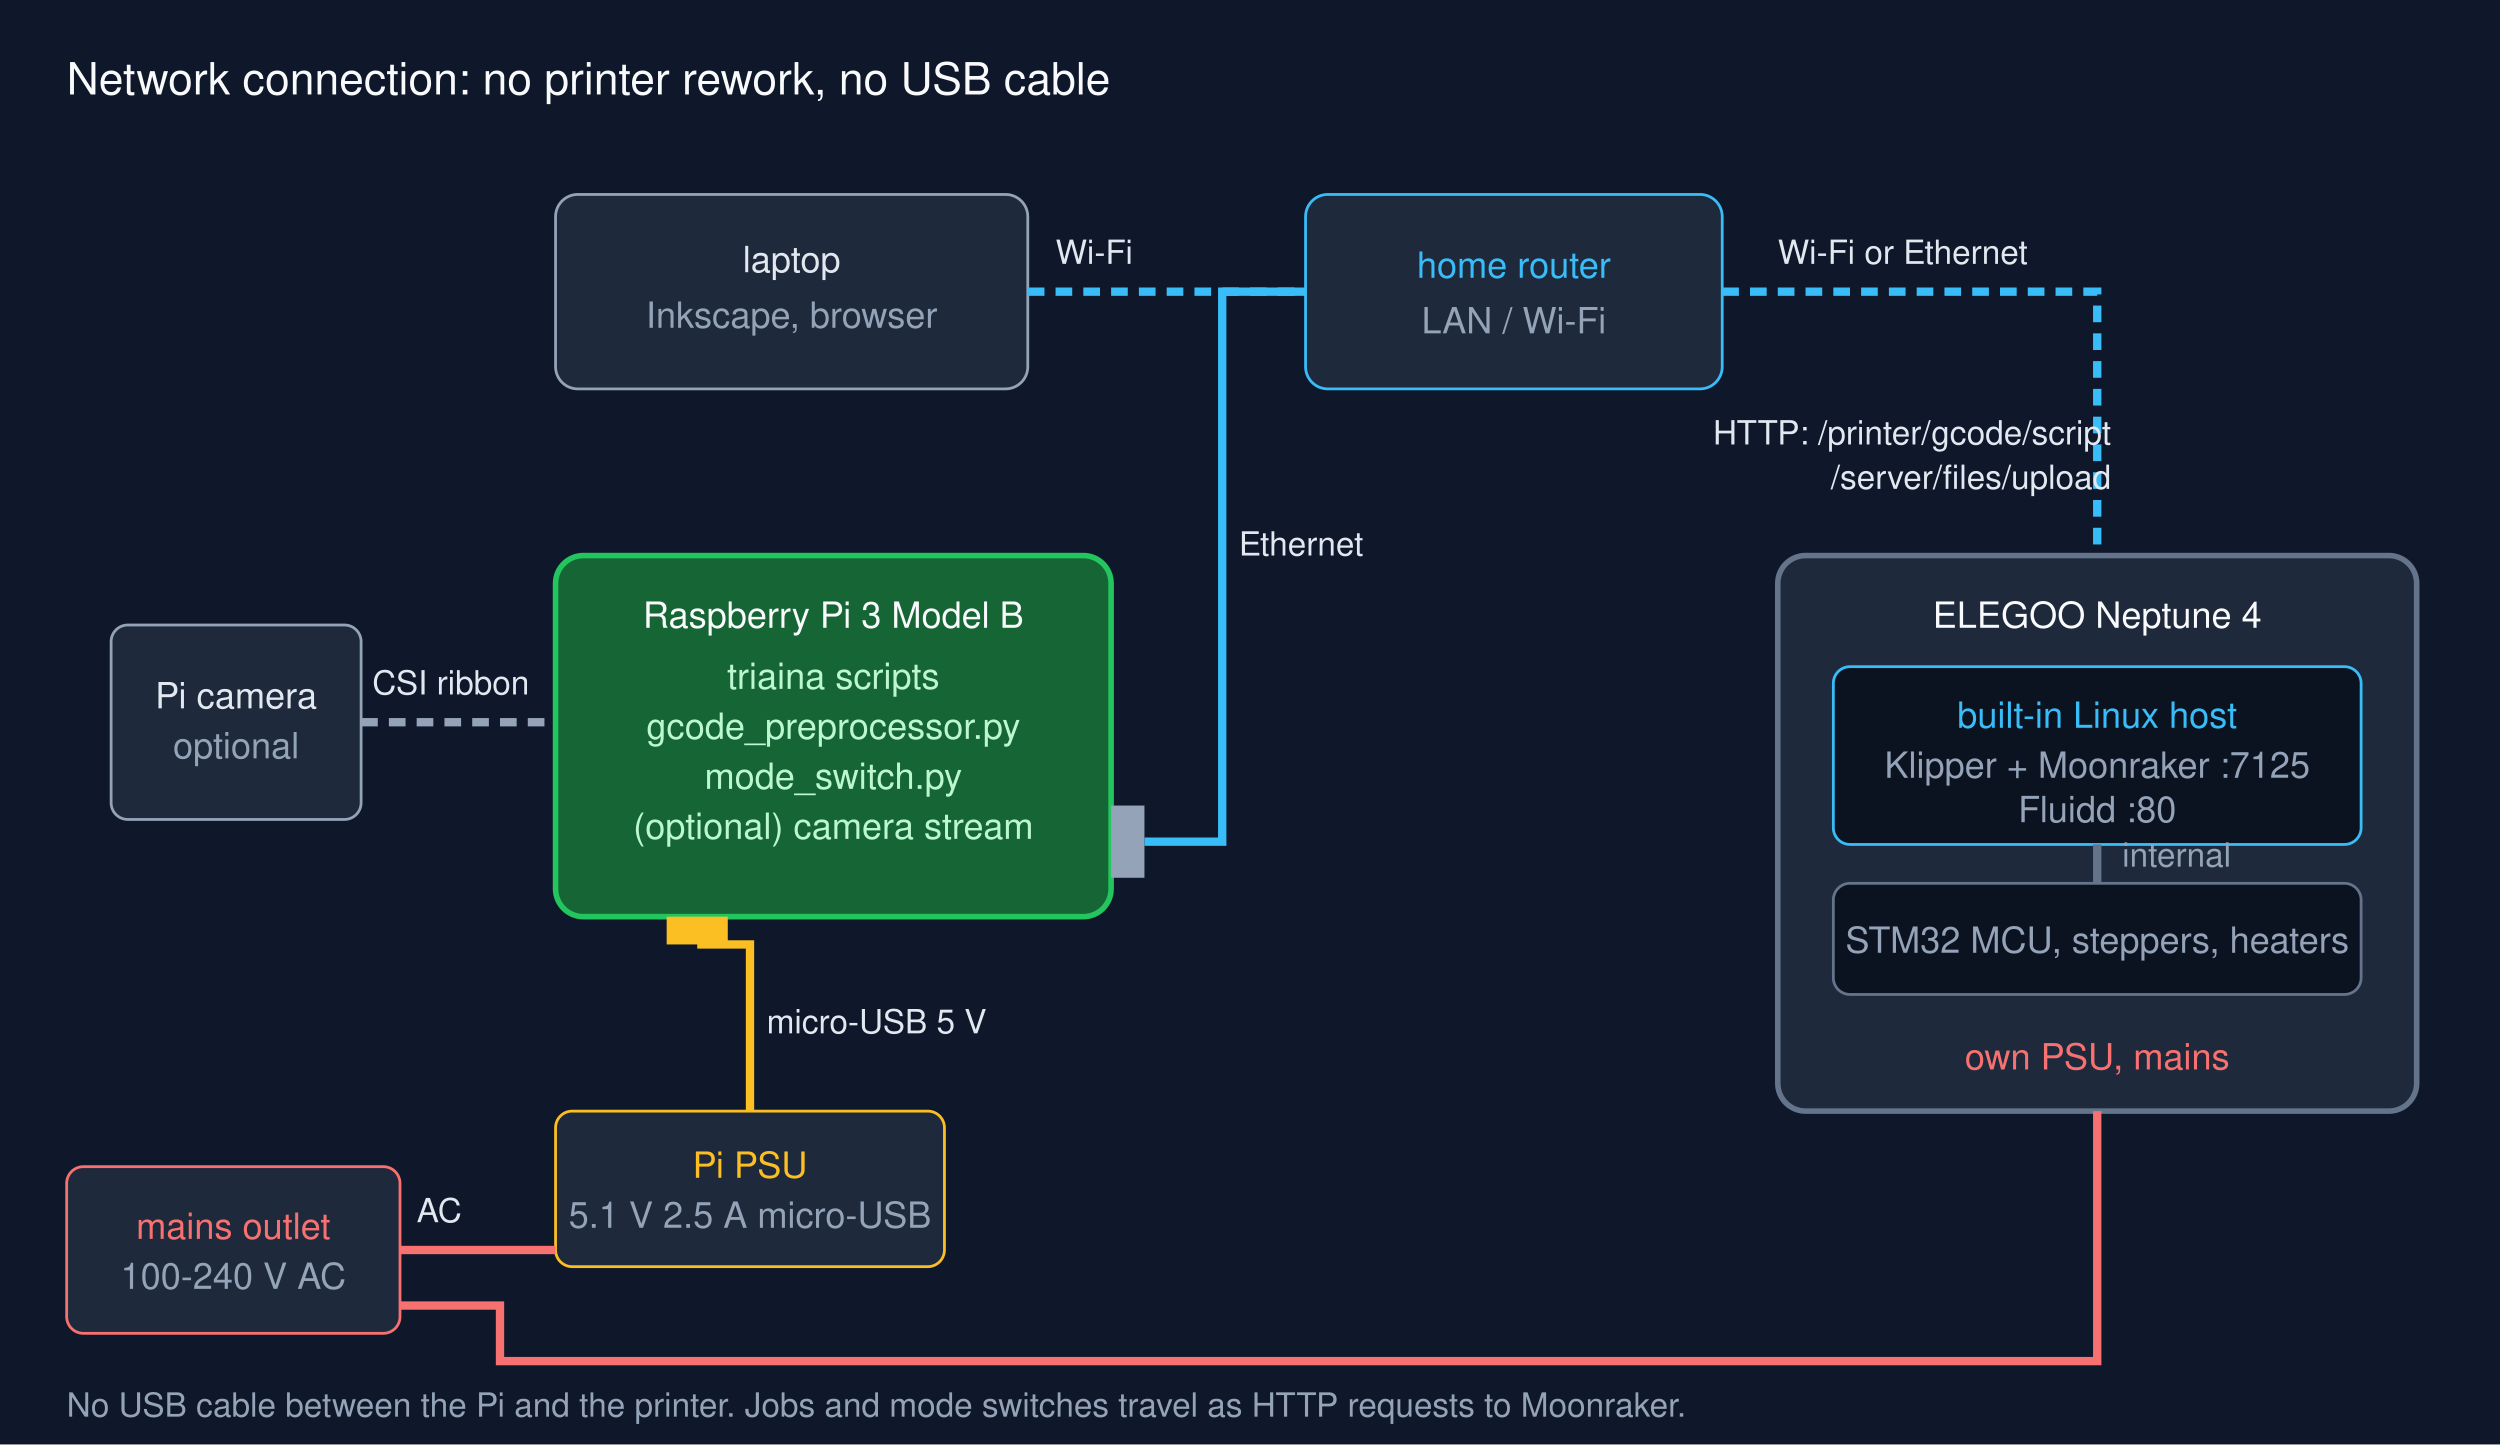
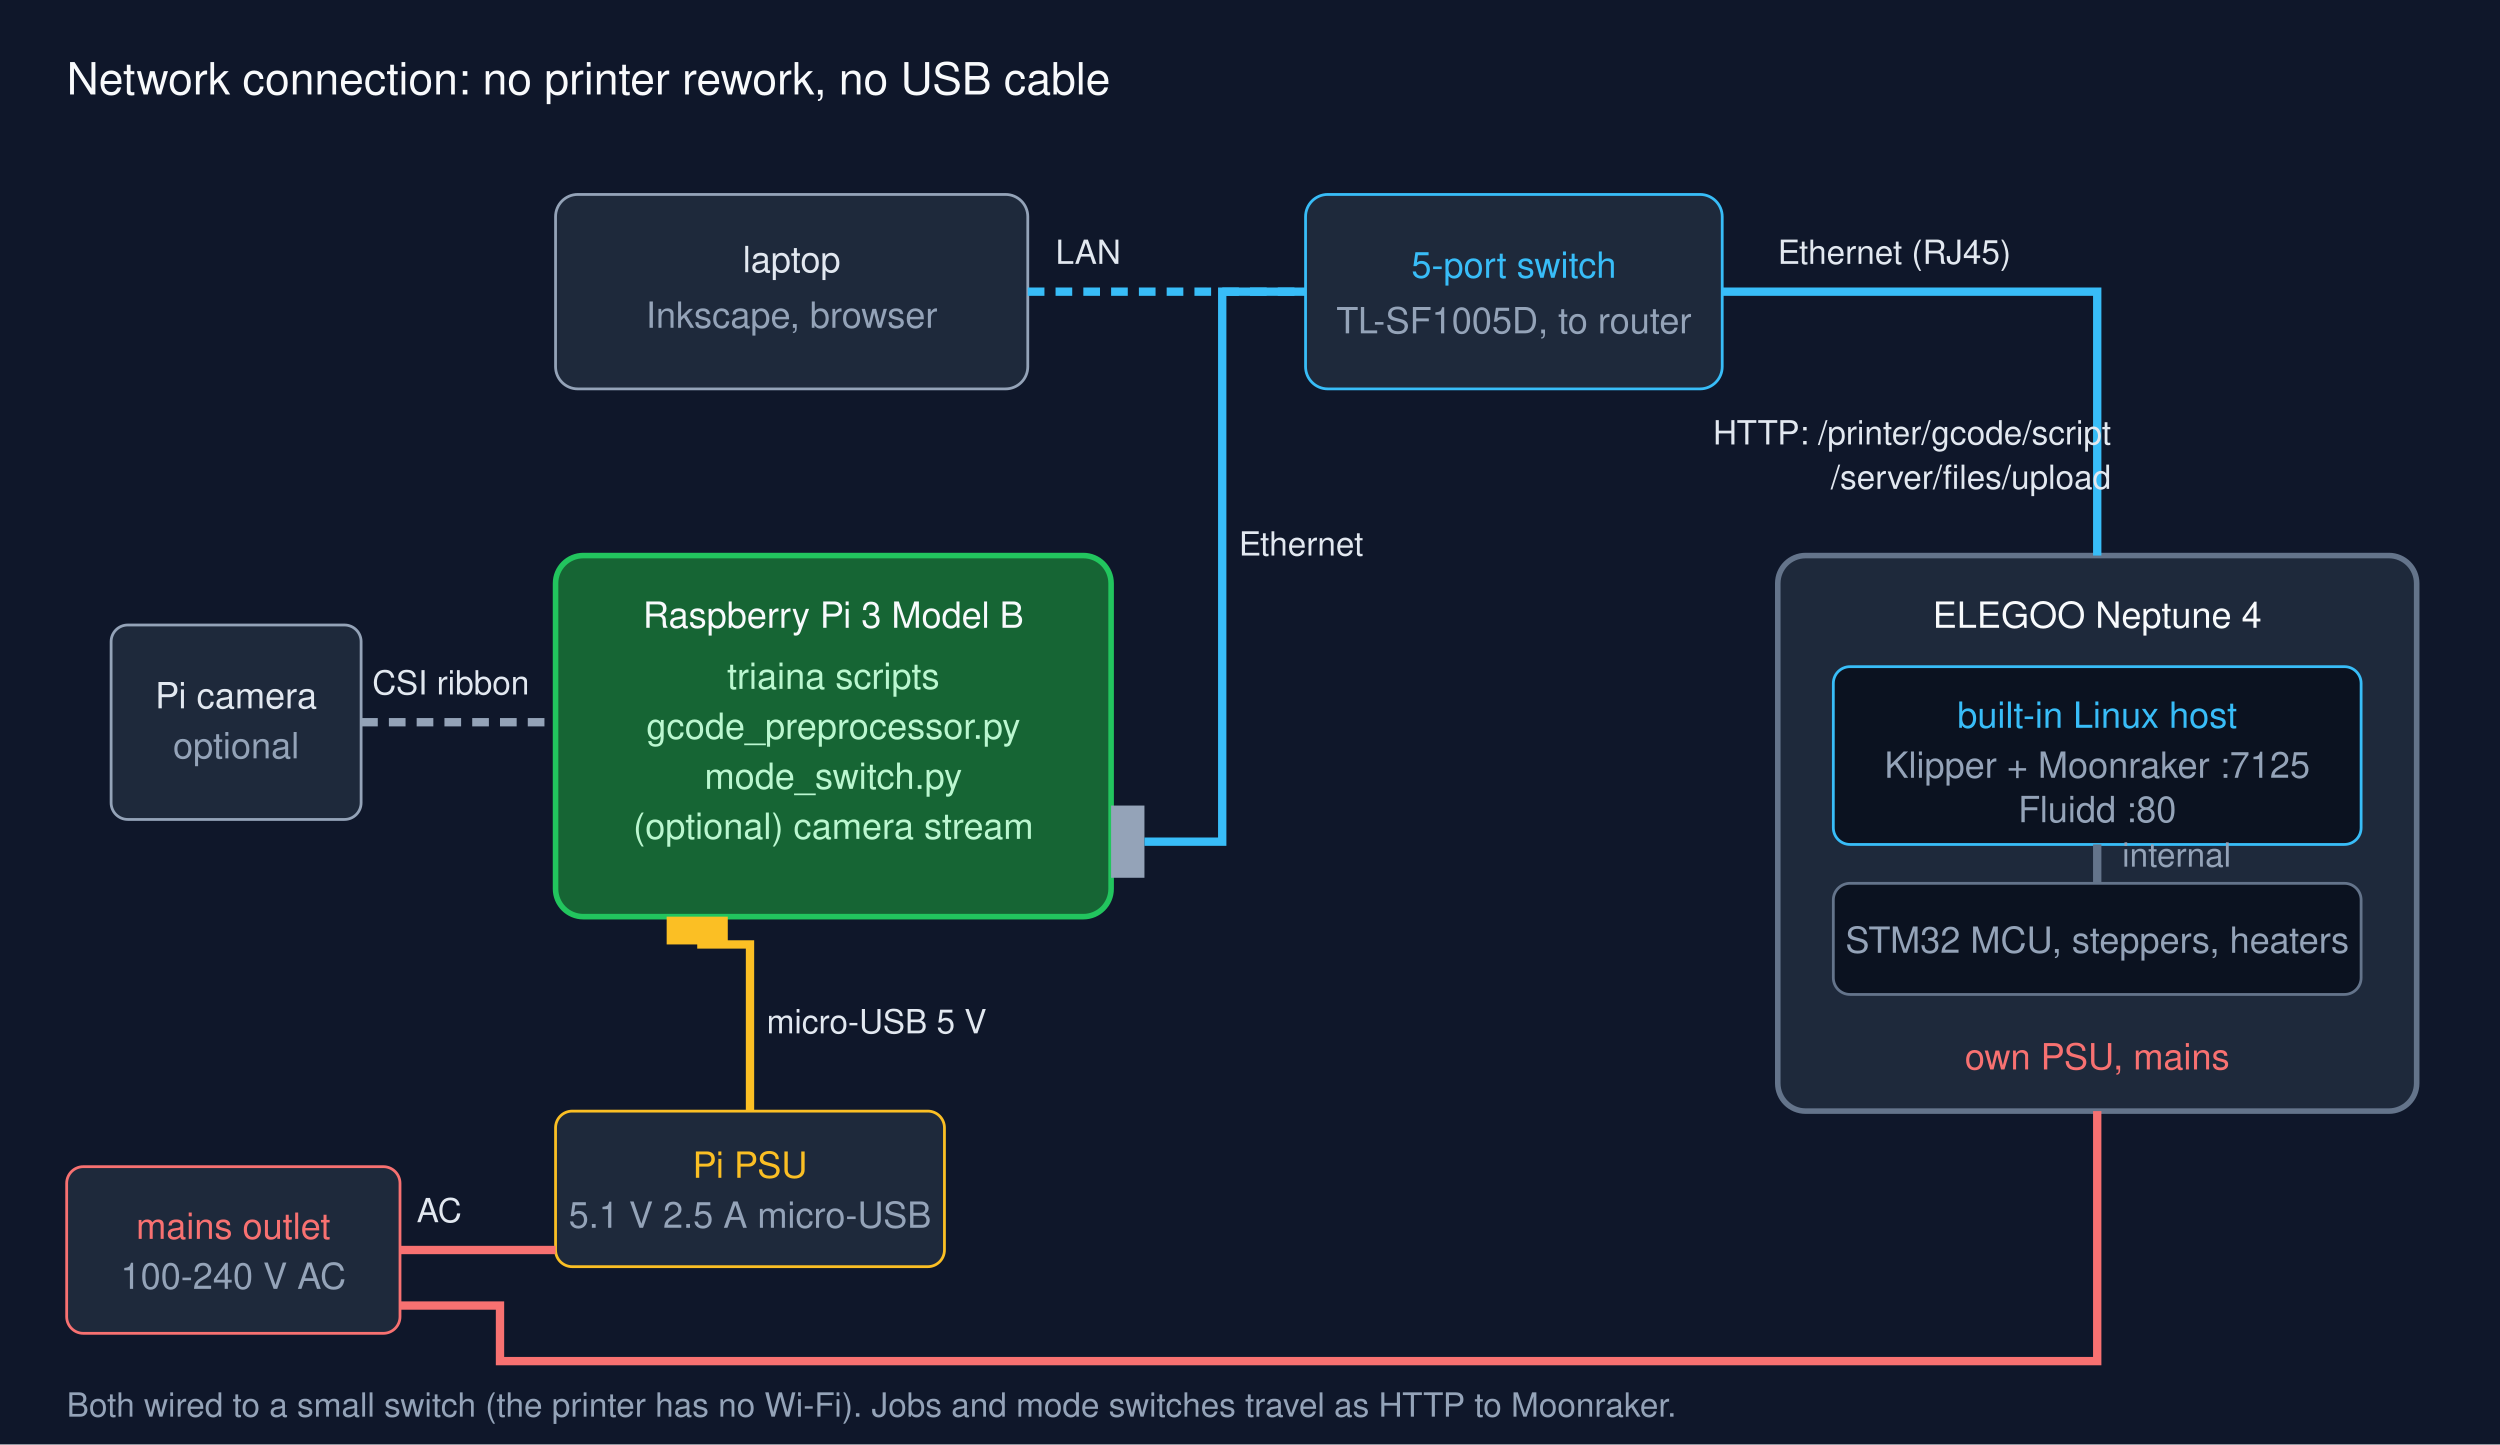
<svg xmlns="http://www.w3.org/2000/svg" viewBox="0 0 900 520" font-family="Helvetica, Arial, sans-serif" font-size="13">
  <rect width="900" height="520" fill="#0f172a" />
  <text x="24" y="34" font-size="16" fill="#f8fafc">Network connection: no printer rework, no USB cable</text>
  <rect x="24" y="420" width="120" height="60" rx="6" fill="#1e293b" stroke="#f87171" />
  <text x="84" y="446" fill="#f87171" text-anchor="middle">mains outlet</text>
  <text x="84" y="464" fill="#94a3b8" text-anchor="middle">100-240 V AC</text>
  <rect x="200" y="400" width="140" height="56" rx="6" fill="#1e293b" stroke="#fbbf24" />
  <text x="270" y="424" fill="#fbbf24" text-anchor="middle">Pi PSU</text>
  <text x="270" y="442" fill="#94a3b8" text-anchor="middle">5.1 V 2.5 A micro-USB</text>
  <rect x="200" y="200" width="200" height="130" rx="10" fill="#166534" stroke="#22c55e" stroke-width="2" />
  <text x="300" y="226" fill="#f8fafc" text-anchor="middle">Raspberry Pi 3 Model B</text>
  <text x="300" y="248" fill="#bbf7d0" text-anchor="middle">triaina scripts</text>
  <text x="300" y="266" fill="#bbf7d0" text-anchor="middle">gcode_preprocessor.py</text>
  <text x="300" y="284" fill="#bbf7d0" text-anchor="middle">mode_switch.py</text>
  <text x="300" y="302" fill="#bbf7d0" text-anchor="middle">(optional) camera stream</text>
  <rect x="240" y="330" width="22" height="10" fill="#fbbf24" />
  <rect x="400" y="290" width="12" height="26" fill="#94a3b8" />
  <rect x="40" y="225" width="90" height="70" rx="6" fill="#1e293b" stroke="#94a3b8" />
  <text x="85" y="255" fill="#e2e8f0" text-anchor="middle">Pi camera</text>
  <text x="85" y="273" fill="#94a3b8" text-anchor="middle">optional</text>
  <rect x="470" y="70" width="150" height="70" rx="8" fill="#1e293b" stroke="#38bdf8" />
-   <text x="545" y="100" fill="#38bdf8" text-anchor="middle">home router</text>
-   <text x="545" y="120" fill="#94a3b8" text-anchor="middle">LAN / Wi-Fi</text>
+   <text x="545" y="100" fill="#38bdf8" text-anchor="middle">5-port switch</text>
+   <text x="545" y="120" fill="#94a3b8" text-anchor="middle">TL-SF1005D, to router</text>
  <rect x="200" y="70" width="170" height="70" rx="8" fill="#1e293b" stroke="#94a3b8" />
  <text x="285" y="98" fill="#e2e8f0" text-anchor="middle">laptop</text>
  <text x="285" y="118" fill="#94a3b8" text-anchor="middle">Inkscape, browser</text>
  <rect x="640" y="200" width="230" height="200" rx="10" fill="#1e293b" stroke="#64748b" stroke-width="2" />
  <text x="755" y="226" fill="#f8fafc" text-anchor="middle">ELEGOO Neptune 4</text>
  <rect x="660" y="240" width="190" height="64" rx="6" fill="#0b1220" stroke="#38bdf8" />
  <text x="755" y="262" fill="#38bdf8" text-anchor="middle">built-in Linux host</text>
  <text x="755" y="280" fill="#94a3b8" text-anchor="middle">Klipper + Moonraker :7125</text>
  <text x="755" y="296" fill="#94a3b8" text-anchor="middle">Fluidd :80</text>
  <rect x="660" y="318" width="190" height="40" rx="6" fill="#0b1220" stroke="#64748b" />
  <text x="755" y="343" fill="#94a3b8" text-anchor="middle">STM32 MCU, steppers, heaters</text>
  <text x="755" y="385" fill="#f87171" text-anchor="middle">own PSU, mains</text>
  <g fill="none" stroke-width="3">
    <path d="M144 450 H200" stroke="#f87171" />
    <path d="M270 400 V340 H251" stroke="#fbbf24" />
    <path d="M144 470 H180 V490 H755 V400" stroke="#f87171" />
    <path d="M130 260 H200" stroke="#94a3b8" stroke-dasharray="6 4" />
    <path d="M412 303 H440 V105 H470" stroke="#38bdf8" />
    <path d="M370 105 H470" stroke="#38bdf8" stroke-dasharray="6 4" />
-     <path d="M620 105 H755 V200" stroke="#38bdf8" stroke-dasharray="6 4" />
+     <path d="M620 105 H755 V200" stroke="#38bdf8" />
    <path d="M755 304 V318" stroke="#64748b" />
  </g>
  <g fill="#e2e8f0" font-size="12">
    <text x="150" y="440">AC</text>
    <text x="276" y="372">micro-USB 5 V</text>
    <text x="134" y="250">CSI ribbon</text>
    <text x="446" y="200">Ethernet</text>
-     <text x="380" y="95">Wi-Fi</text>
-     <text x="640" y="95">Wi-Fi or Ethernet</text>
+     <text x="380" y="95">LAN</text>
+     <text x="640" y="95">Ethernet (RJ45)</text>
    <text x="760" y="160" text-anchor="end">HTTP: /printer/gcode/script</text>
    <text x="760" y="176" text-anchor="end">/server/files/upload</text>
    <text x="764" y="312" fill="#94a3b8">internal</text>
  </g>
-   <text x="24" y="510" fill="#94a3b8" font-size="12">No USB cable between the Pi and the printer. Jobs and mode switches travel as HTTP requests to Moonraker.</text>
+   <text x="24" y="510" fill="#94a3b8" font-size="12">Both wired to a small switch (the printer has no Wi-Fi). Jobs and mode switches travel as HTTP to Moonraker.</text>
</svg>
